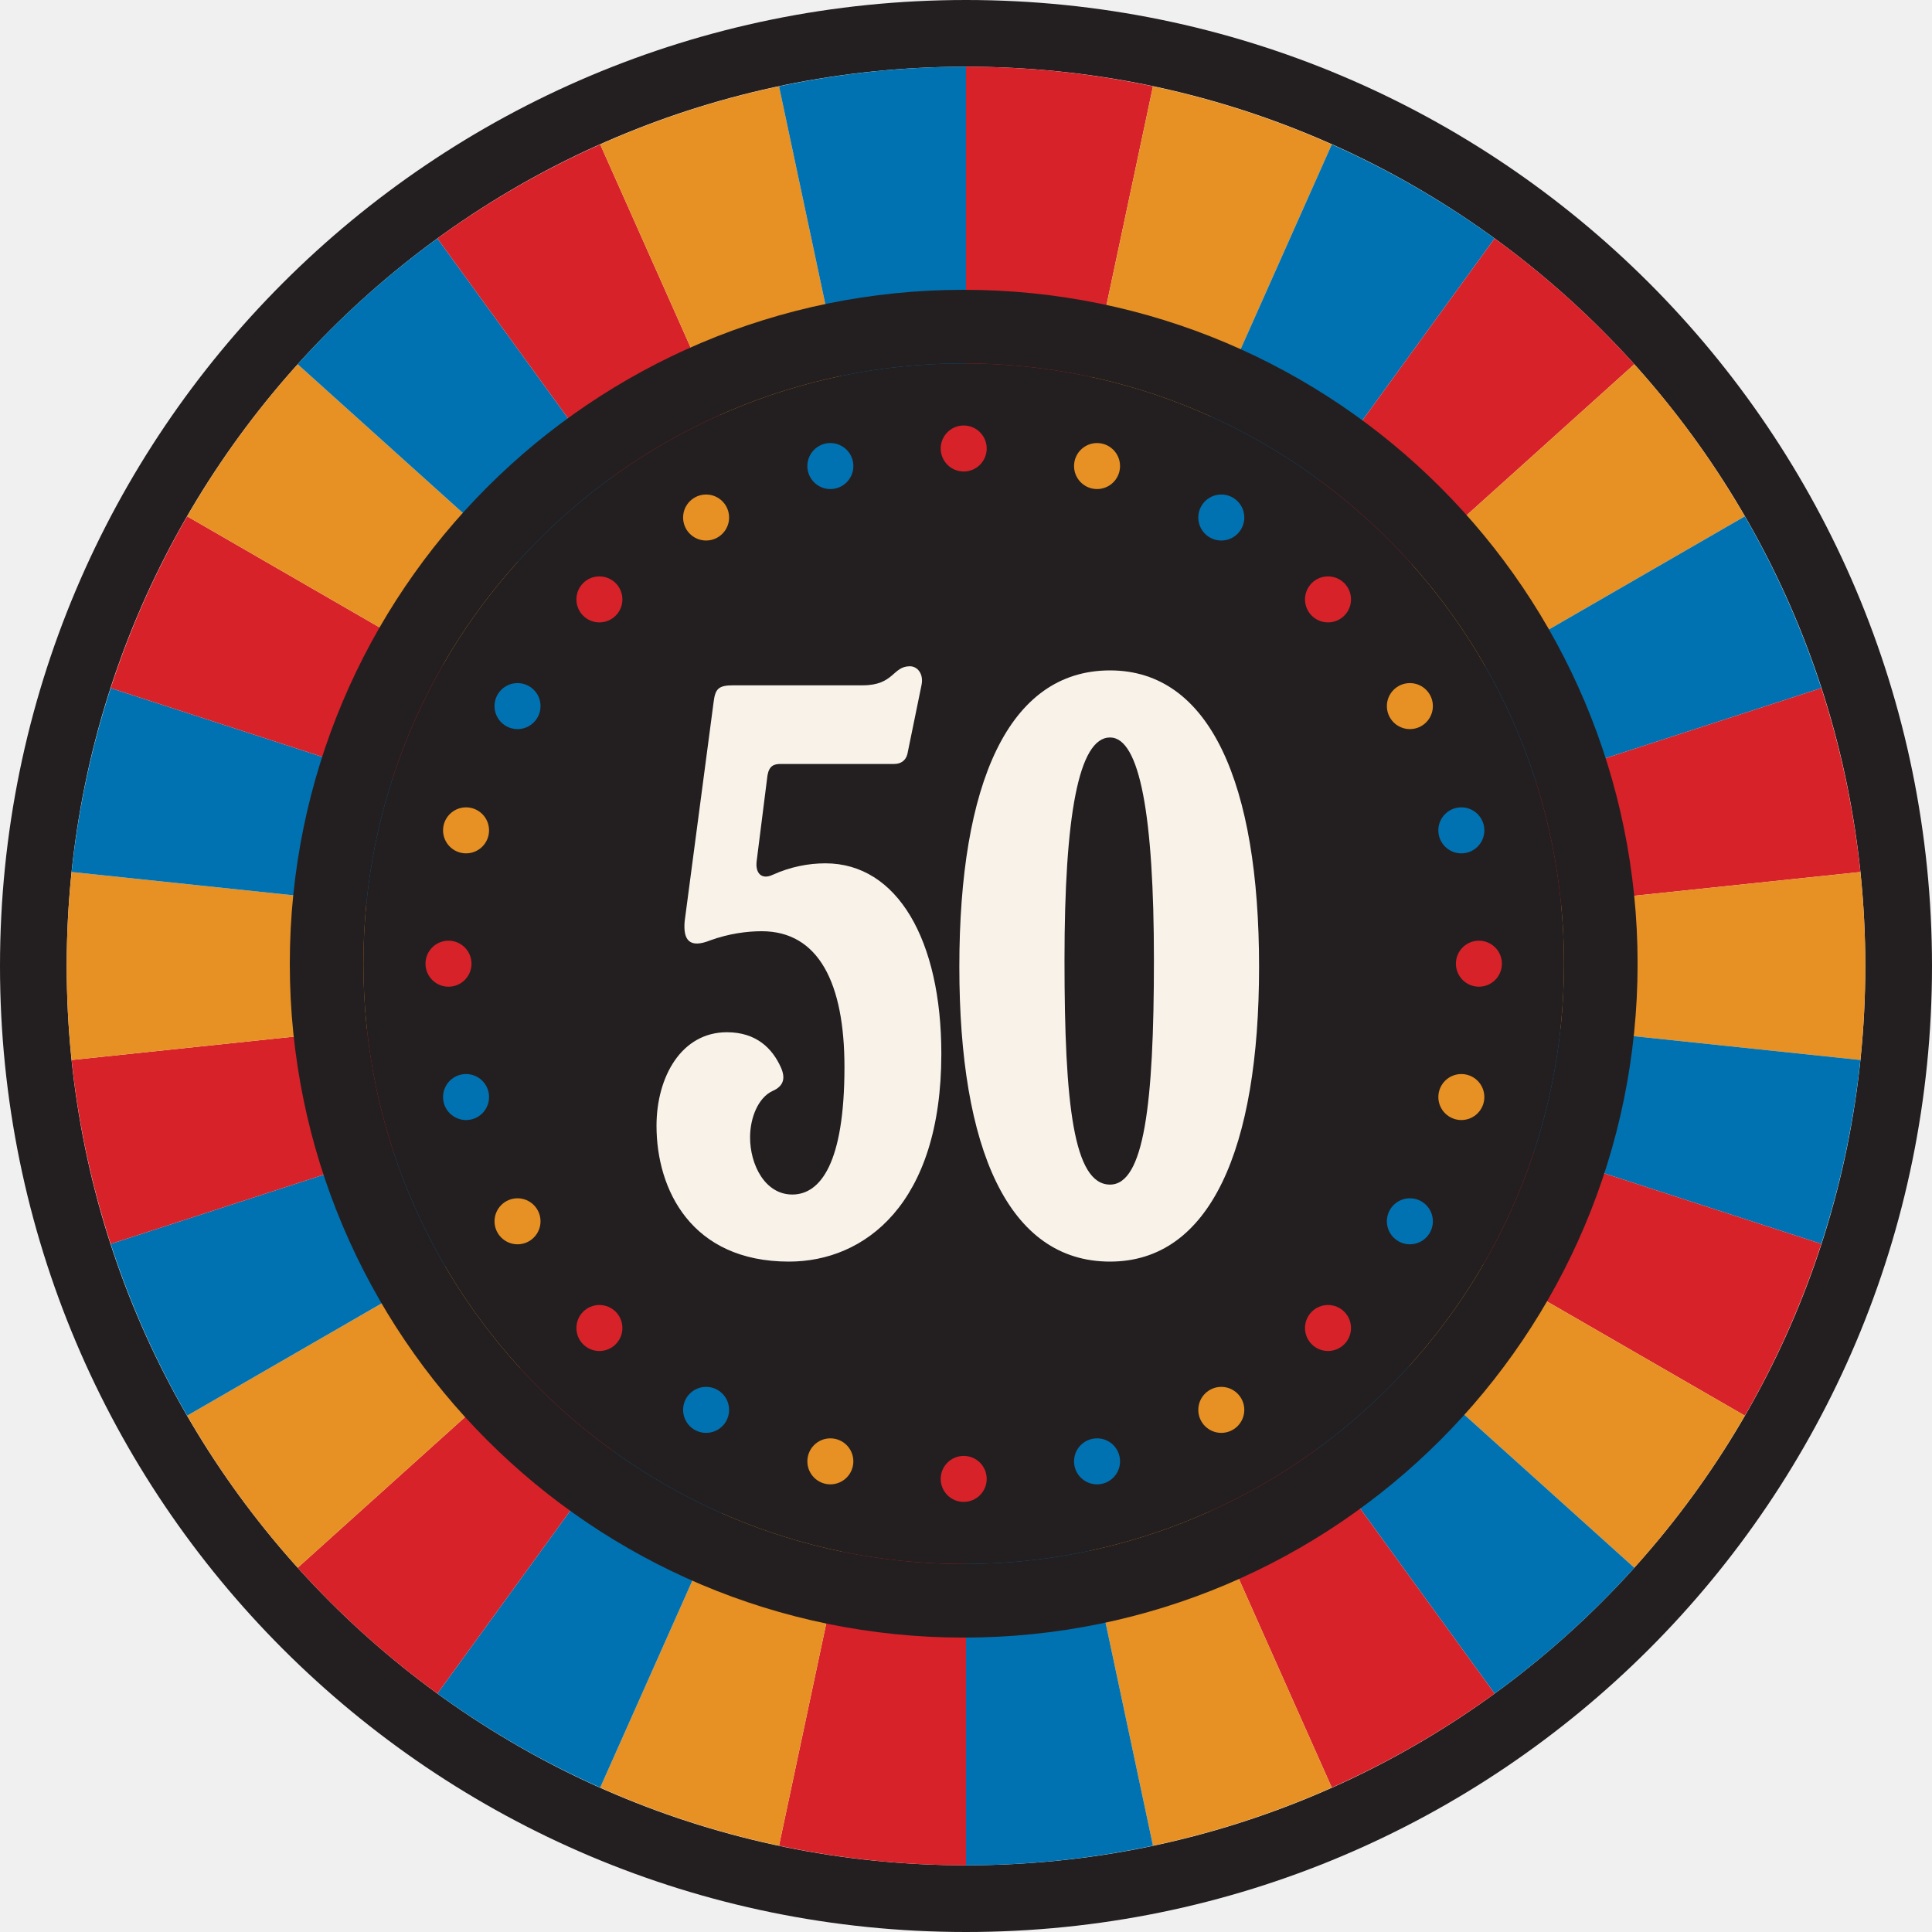
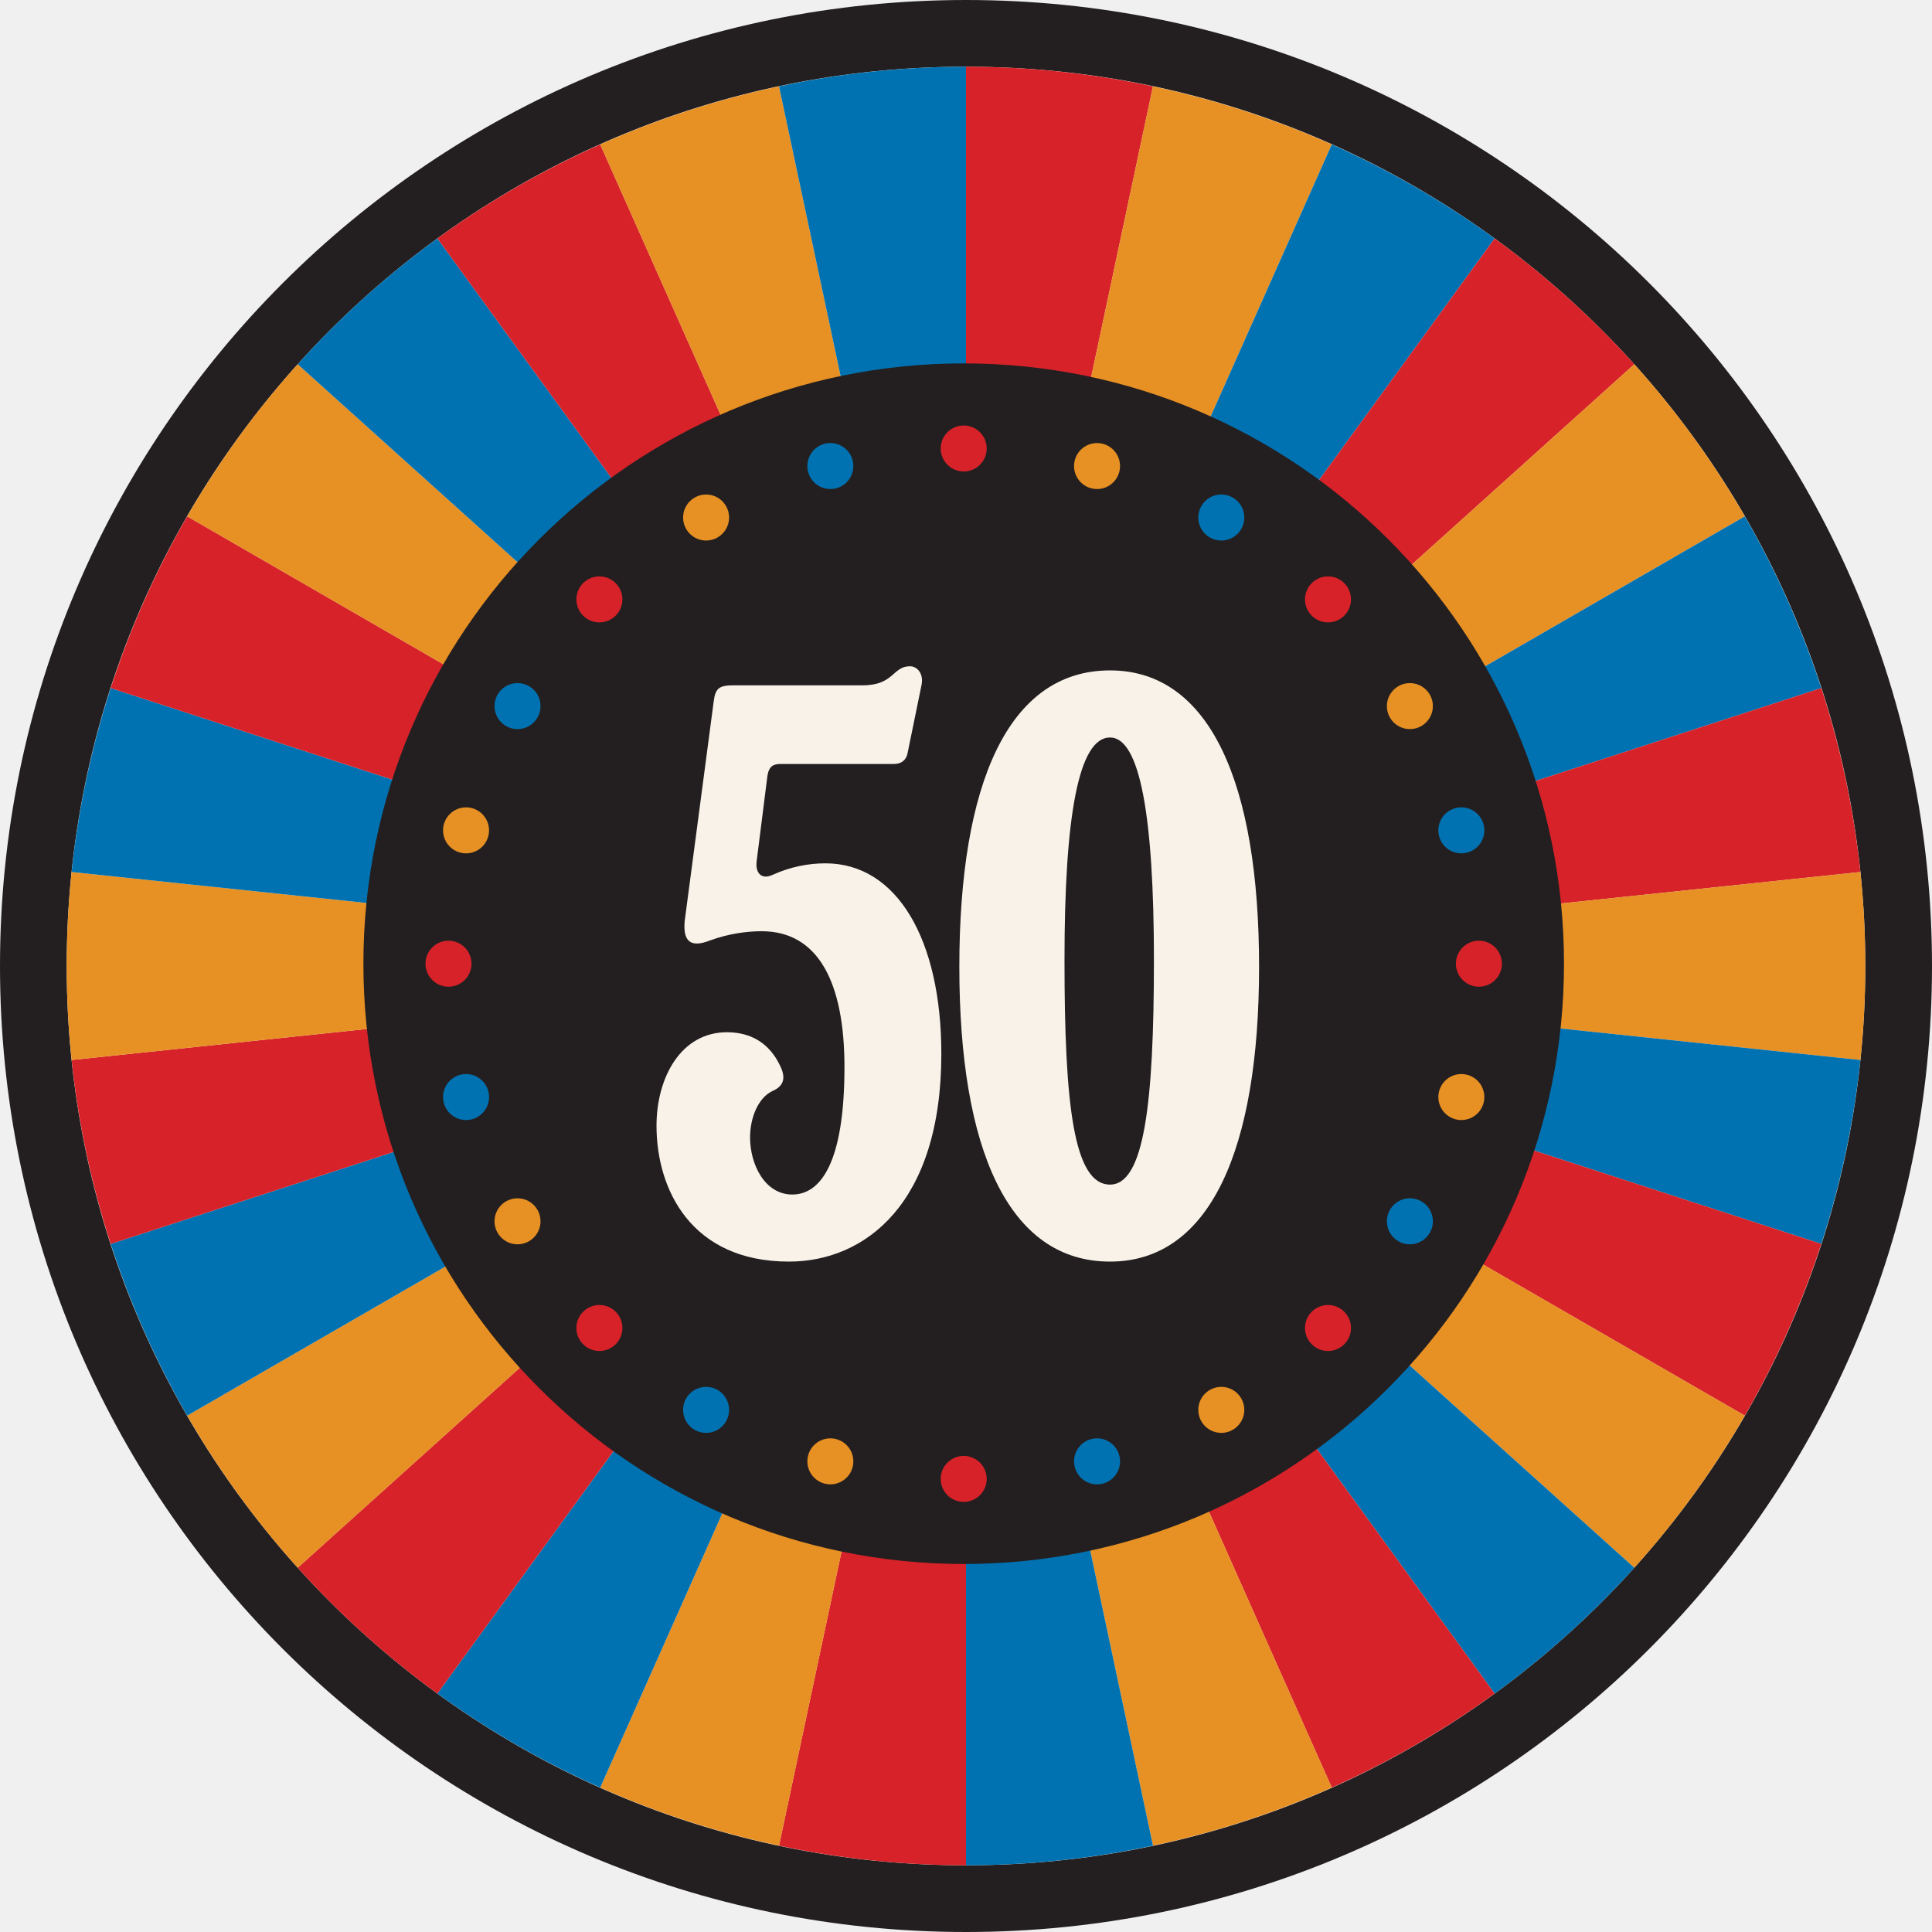
- <svg xmlns="http://www.w3.org/2000/svg" xmlns:xlink="http://www.w3.org/1999/xlink" width="420" height="420" viewBox="0 0 420 420" fill="none">
+ <svg xmlns="http://www.w3.org/2000/svg" width="420" height="420" viewBox="0 0 420 420" fill="none">
  <rect x="8" y="8" width="404" height="404" rx="202" fill="#F8F2E9" />
  <rect x="8" y="8" width="404" height="404" rx="202" stroke="#231F20" stroke-width="16" />
  <g clip-path="url(#clip0_763_73)">
    <rect width="391" height="391" transform="translate(14.5 14.5)" fill="#F8F2E9" />
    <path d="M210 14.5C223.661 14.5 237.284 15.932 250.647 18.772L210 210L210 14.5Z" fill="#D72229" />
    <path d="M250.647 18.772C264.009 21.612 277.037 25.845 289.517 31.402L210 210L250.647 18.772Z" fill="#E79024" />
    <path d="M289.517 31.402C301.997 36.958 313.86 43.807 324.912 51.837L210 210L289.517 31.402Z" fill="#0072B2" />
    <path d="M324.912 51.837C335.964 59.867 346.144 69.033 355.285 79.185L210 210L324.912 51.837Z" fill="#D72229" />
    <path d="M355.285 79.185C364.426 89.337 372.477 100.419 379.308 112.25L210 210L355.285 79.185Z" fill="#E79024" />
    <path d="M379.308 112.25C386.138 124.081 391.71 136.595 395.932 149.587L210 210L379.308 112.25Z" fill="#0072B2" />
    <path d="M395.932 149.587C400.153 162.58 403.001 175.979 404.429 189.565L210 210L395.932 149.587Z" fill="#D72229" />
    <path d="M404.429 189.565C405.857 203.151 405.857 216.849 404.429 230.435L210 210L404.429 189.565Z" fill="#E79024" />
    <path d="M404.429 230.435C403.001 244.021 400.153 257.42 395.932 270.413L210 210L404.429 230.435Z" fill="#0072B2" />
    <path d="M395.932 270.413C391.71 283.405 386.138 295.919 379.308 307.75L210 210L395.932 270.413Z" fill="#D72229" />
    <path d="M379.308 307.75C372.477 319.581 364.426 330.663 355.285 340.815L210 210L379.308 307.75Z" fill="#E79024" />
    <path d="M355.285 340.815C346.144 350.967 335.964 360.133 324.912 368.163L210 210L355.285 340.815Z" fill="#0072B2" />
    <path d="M324.912 368.163C313.86 376.193 301.997 383.042 289.517 388.598L210 210L324.912 368.163Z" fill="#D72229" />
    <path d="M289.517 388.598C277.037 394.155 264.009 398.388 250.647 401.228L210 210L289.517 388.598Z" fill="#E79024" />
    <path d="M250.647 401.228C237.284 404.068 223.661 405.5 210 405.5L210 210L250.647 401.228Z" fill="#0072B2" />
    <path d="M210 405.5C196.339 405.5 182.716 404.068 169.353 401.228L210 210L210 405.5Z" fill="#D72229" />
    <path d="M169.353 401.228C155.991 398.388 142.963 394.155 130.483 388.598L210 210L169.353 401.228Z" fill="#E79024" />
    <path d="M130.483 388.598C118.003 383.042 106.14 376.193 95.088 368.163L210 210L130.483 388.598Z" fill="#0072B2" />
    <path d="M95.088 368.163C84.036 360.133 73.856 350.967 64.715 340.815L210 210L95.088 368.163Z" fill="#D72229" />
    <path d="M64.715 340.815C55.574 330.663 47.523 319.581 40.692 307.75L210 210L64.715 340.815Z" fill="#E79024" />
    <path d="M40.692 307.75C33.862 295.919 28.29 283.405 24.069 270.413L210 210L40.692 307.75Z" fill="#0072B2" />
    <path d="M24.069 270.413C19.847 257.42 16.999 244.021 15.571 230.435L210 210L24.069 270.413Z" fill="#D72229" />
    <path d="M15.571 230.435C14.143 216.849 14.143 203.151 15.571 189.565L210 210L15.571 230.435Z" fill="#E79024" />
    <path d="M15.571 189.565C16.999 175.979 19.847 162.58 24.068 149.587L210 210L15.571 189.565Z" fill="#0072B2" />
    <path d="M24.068 149.587C28.29 136.595 33.862 124.081 40.692 112.25L210 210L24.068 149.587Z" fill="#D72229" />
    <path d="M40.692 112.25C47.523 100.419 55.574 89.337 64.715 79.185L210 210L40.692 112.25Z" fill="#E79024" />
    <path d="M64.715 79.185C73.856 69.033 84.036 59.867 95.088 51.837L210 210L64.715 79.185Z" fill="#0072B2" />
    <path d="M95.088 51.837C106.14 43.807 118.003 36.958 130.483 31.402L210 210L95.088 51.837Z" fill="#D72229" />
    <path d="M130.483 31.402C142.963 25.846 155.991 21.612 169.353 18.772L210 210L130.483 31.402Z" fill="#E79024" />
    <path d="M169.353 18.772C182.716 15.932 196.339 14.5 210 14.5V210L169.353 18.772Z" fill="#0072B2" />
-     <use xlink:href="#stroke0_763_73" fill="#231F20" />
-     <mask id="stroke1_763_73" maskUnits="userSpaceOnUse" x="63" y="63" width="293" height="293" fill="black">
-       <rect fill="white" x="63" y="63" width="293" height="293" />
-       <use xlink:href="#stroke0_763_73" />
-     </mask>
-     <path d="M340 209.5C340 281.573 281.573 340 209.5 340C137.427 340 79 281.573 79 209.5C79 137.427 137.427 79 209.5 79C281.573 79 340 137.427 340 209.5Z" stroke-width="32" stroke="#231F20" mask="url(#stroke1_763_73)" />
+     <path d="M209.5 340C281.573 340 340 281.573 340 209.5C340 137.427 281.573 79 209.5 79C137.427 79 79 137.427 79 209.5C79 281.573 137.427 340 209.5 340Z" fill="#231F20" />
    <circle cx="180.512" cy="101.316" r="5" fill="#0072B2" />
    <circle cx="153.5" cy="112.505" r="5" fill="#E79024" />
    <circle cx="130.304" cy="130.304" r="5" fill="#D72229" />
    <circle cx="112.505" cy="153.5" r="5" fill="#0072B2" />
    <circle cx="101.316" cy="180.512" r="5" fill="#E79024" />
    <circle cx="97.5" cy="209.5" r="5" fill="#D72229" />
    <circle cx="101.316" cy="238.488" r="5" fill="#0072B2" />
    <circle cx="112.505" cy="265.5" r="5" fill="#E79024" />
    <circle cx="130.304" cy="288.696" r="5" fill="#D72229" />
    <circle cx="153.5" cy="306.495" r="5" fill="#0072B2" />
    <circle cx="180.512" cy="317.684" r="5" fill="#E79024" />
    <circle cx="209.5" cy="321.5" r="5" fill="#D72229" />
    <circle cx="238.488" cy="317.684" r="5" fill="#0072B2" />
    <circle cx="265.5" cy="306.495" r="5" fill="#E79024" />
    <circle cx="288.696" cy="288.696" r="5" fill="#D72229" />
    <circle cx="306.495" cy="265.5" r="5" fill="#0072B2" />
    <circle cx="317.684" cy="238.488" r="5" fill="#E79024" />
    <circle cx="321.5" cy="209.5" r="5" fill="#D72229" />
    <circle cx="317.684" cy="180.512" r="5" fill="#0072B2" />
    <circle cx="306.495" cy="153.5" r="5" fill="#E79024" />
    <circle cx="288.696" cy="130.304" r="5" fill="#D72229" />
    <circle cx="265.5" cy="112.505" r="5" fill="#0072B2" />
    <circle cx="238.488" cy="101.316" r="5" fill="#E79024" />
    <circle cx="209.5" cy="97.5" r="5" fill="#D72229" />
    <path d="M142.719 244.74C142.719 234.12 148.119 224.4 158.019 224.4C164.499 224.4 167.919 228 169.719 231.96C170.799 234.3 170.439 236.1 167.919 237.18C164.859 238.62 163.059 242.94 163.059 247.26C163.059 253.2 166.299 259.68 172.239 259.68C178.359 259.68 183.579 252.84 183.579 231.96C183.579 213.78 177.999 202.44 165.579 202.44C162.339 202.44 158.379 202.98 154.419 204.42C149.919 206.22 148.479 204.42 148.839 200.28L155.139 152.58C155.499 149.7 156.219 148.98 159.459 148.98H187.539C194.379 148.98 194.019 144.84 197.799 144.84C199.419 144.84 200.859 146.46 200.319 148.98L197.259 163.92C196.899 165.36 195.819 166.08 194.379 166.08H169.719C168.279 166.08 167.199 166.44 166.839 168.6L164.499 187.14C164.139 189.84 165.579 191.28 167.919 190.2C171.879 188.4 175.839 187.68 179.439 187.68C195.099 187.68 204.639 204.42 204.639 229.08C204.639 261.84 187.899 274.26 171.519 274.26C150.279 274.26 142.719 258.6 142.719 244.74ZM231.412 208.74C231.412 240.06 233.392 257.52 241.312 257.52C248.692 257.52 250.852 240.06 250.852 208.74C250.852 177.42 247.792 160.32 241.312 160.32C234.472 160.32 231.412 177.42 231.412 208.74ZM208.552 210.18C208.552 170.4 219.172 145.74 241.312 145.74C263.092 145.74 273.712 170.4 273.712 210.18C273.712 249.78 263.092 274.26 241.312 274.26C219.172 274.26 208.552 249.78 208.552 210.18Z" fill="#F8F2E9" />
  </g>
  <defs>
    <clipPath id="clip0_763_73">
      <rect width="391" height="391" rx="195.5" fill="white" transform="translate(14.5 14.5)" />
    </clipPath>
-     <path id="stroke0_763_73" d="M209.5 340C281.573 340 340 281.573 340 209.5C340 137.427 281.573 79 209.5 79C137.427 79 79 137.427 79 209.5C79 281.573 137.427 340 209.5 340Z" />
  </defs>
</svg>
